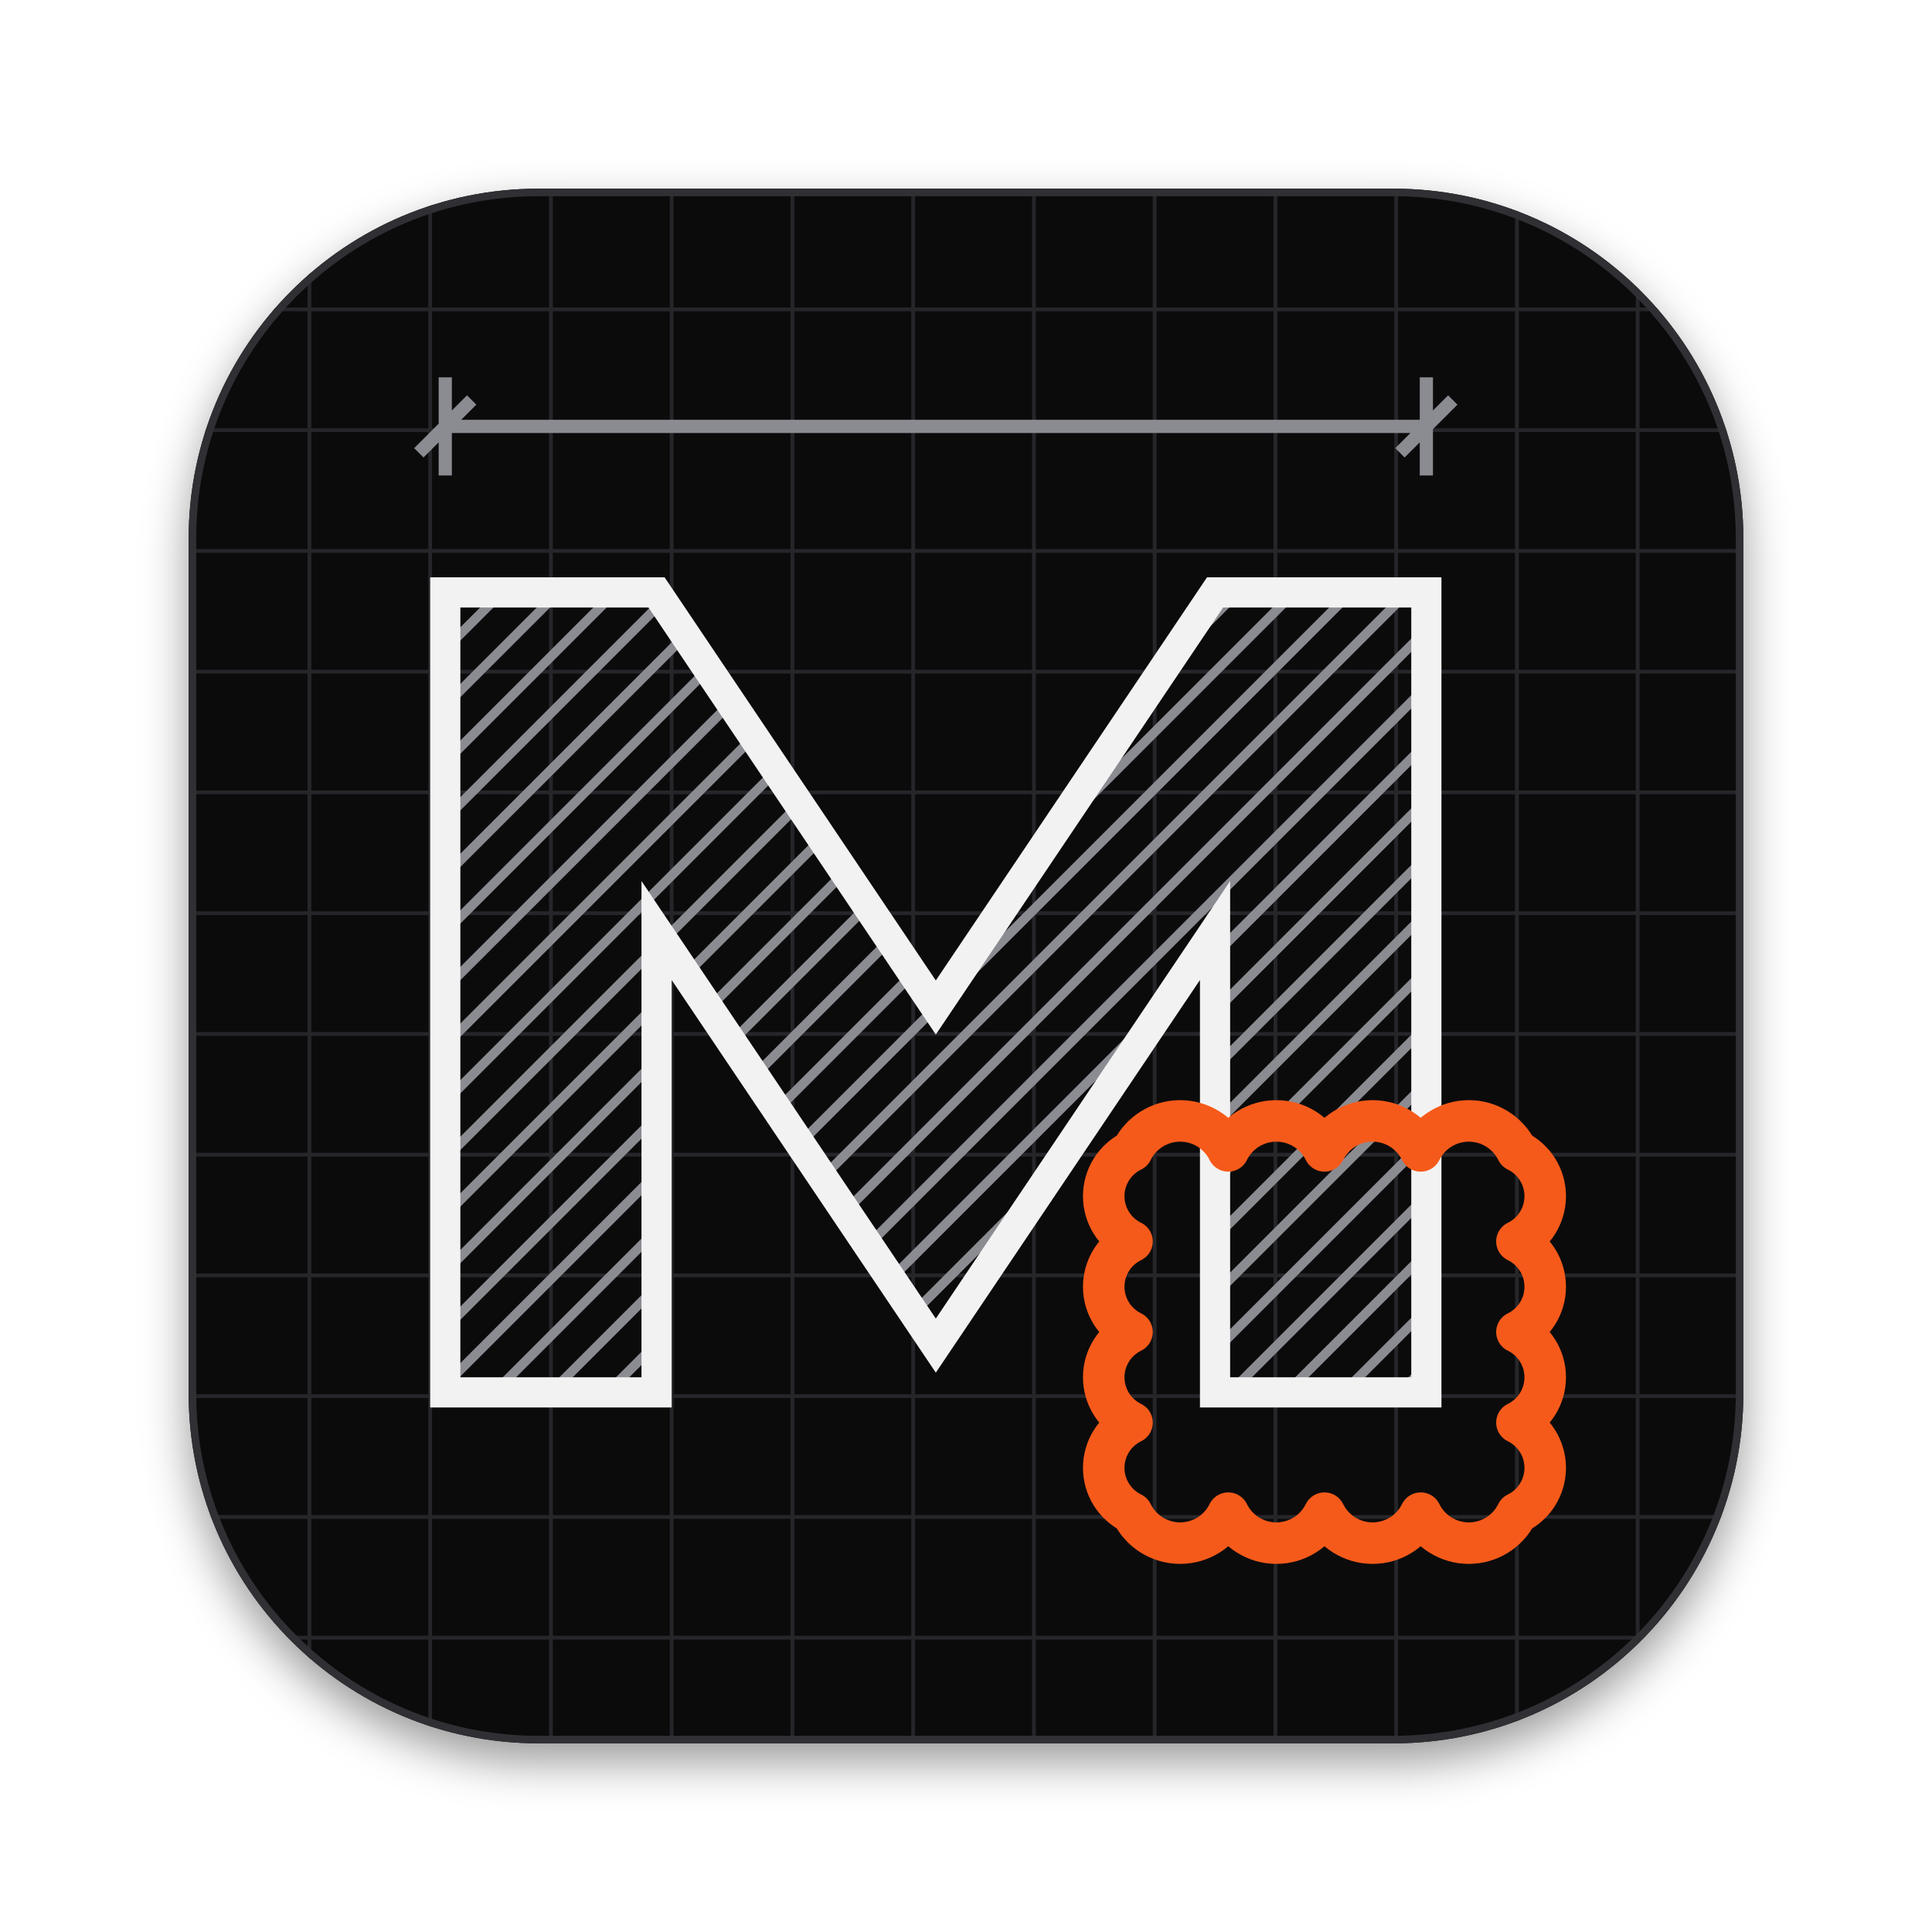
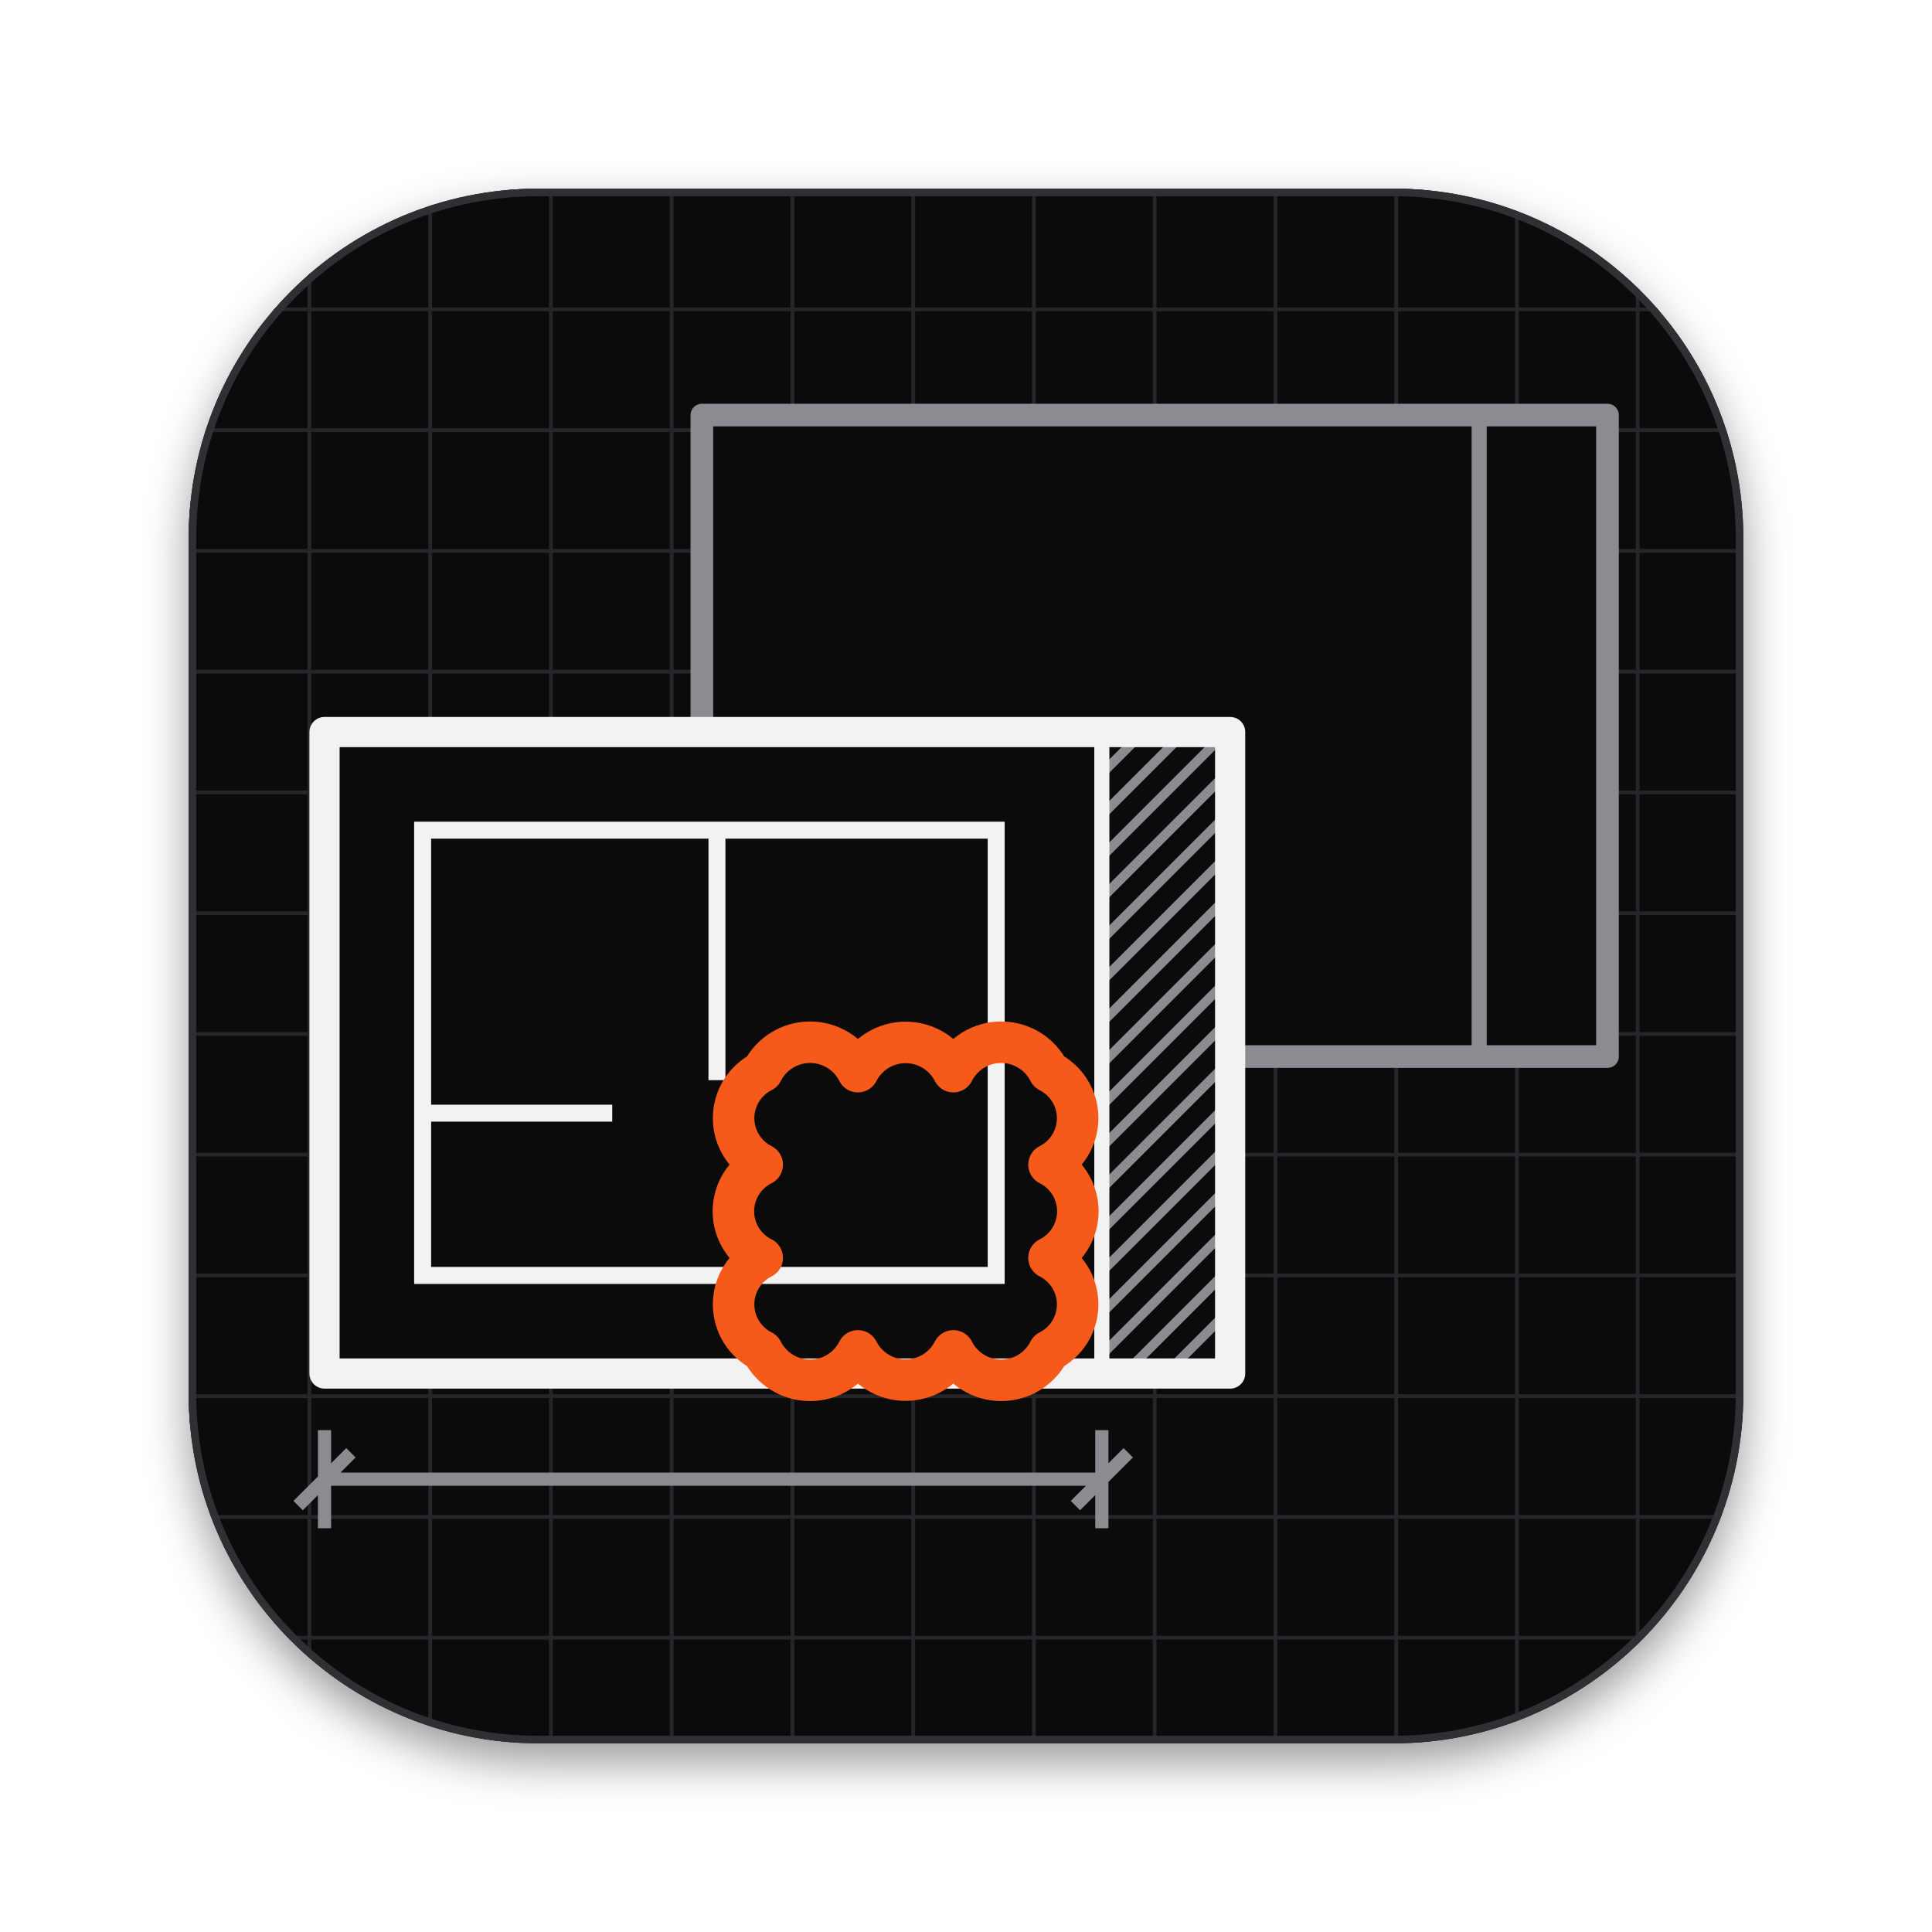
<svg xmlns="http://www.w3.org/2000/svg" viewBox="0 0 1024 1024">
  <defs>
    <filter id="drop" x="-10%" y="-10%" width="120%" height="125%" color-interpolation-filters="sRGB">
      <feGaussianBlur stdDeviation="12" />
      <feOffset dy="10" />
    </filter>
    <clipPath id="tile">
      <path d="M285.4 100H738.6A185.4 185.4 0 0 1 924 285.4V738.6A185.4 185.4 0 0 1 738.6 924H285.4A185.4 185.4 0 0 1 100 738.6V285.4A185.4 185.4 0 0 1 285.4 100Z" />
    </clipPath>
-     <clipPath id="letter">
-       <path d="M236 738L236 314L348 314L496 534L644 314L756 314L756 738L644 738L644 493.2L496 713.2L348 493.2L348 738Z" />
+     <clipPath id="strip">
+       <path d="M584 388H652V728H584Z" />
    </clipPath>
  </defs>
  <path d="M285.4 100H738.6A185.4 185.4 0 0 1 924 285.4V738.6A185.4 185.4 0 0 1 738.6 924H285.4A185.4 185.4 0 0 1 100 738.6V285.4A185.4 185.4 0 0 1 285.4 100Z" fill="#000" fill-opacity="0.4" filter="url(#drop)" />
  <path d="M285.4 100H738.6A185.4 185.4 0 0 1 924 285.4V738.6A185.4 185.4 0 0 1 738.6 924H285.4A185.4 185.4 0 0 1 100 738.6V285.4A185.4 185.4 0 0 1 285.4 100Z" fill="#0B0B0C" />
  <g clip-path="url(#tile)">
-     <g transform="translate(512 512) scale(1) translate(-512 -512)">
-       <path d="M164 100V924M228 100V924M292 100V924M356 100V924M420 100V924M484 100V924M548 100V924M612 100V924M676 100V924M740 100V924M804 100V924M868 100V924M100 164H924M100 228H924M100 292H924M100 356H924M100 420H924M100 484H924M100 548H924M100 612H924M100 676H924M100 740H924M100 804H924M100 868H924" stroke="#26262A" stroke-width="2" />
-       <path d="M-420 820L160 240M-390 820L190 240M-360 820L220 240M-330 820L250 240M-300 820L280 240M-270 820L310 240M-240 820L340 240M-210 820L370 240M-180 820L400 240M-150 820L430 240M-120 820L460 240M-90 820L490 240M-60 820L520 240M-30 820L550 240M0 820L580 240M30 820L610 240M60 820L640 240M90 820L670 240M120 820L700 240M150 820L730 240M180 820L760 240M210 820L790 240M240 820L820 240M270 820L850 240M300 820L880 240M330 820L910 240M360 820L940 240M390 820L970 240M420 820L1000 240M450 820L1030 240M480 820L1060 240M510 820L1090 240M540 820L1120 240M570 820L1150 240M600 820L1180 240M630 820L1210 240M660 820L1240 240M690 820L1270 240M720 820L1300 240M750 820L1330 240M780 820L1360 240M810 820L1390 240M840 820L1420 240M870 820L1450 240M900 820L1480 240M930 820L1510 240M960 820L1540 240M990 820L1570 240M1020 820L1600 240M1050 820L1630 240M1080 820L1660 240" stroke="#8B8B92" stroke-width="5" clip-path="url(#letter)" />
-       <path d="M236 738L236 314L348 314L496 534L644 314L756 314L756 738L644 738L644 493.2L496 713.2L348 493.2L348 738Z" fill="none" stroke="#F2F2F3" stroke-width="16" stroke-miterlimit="8" />
-       <path d="M236 226H756M236 200V252M756 200V252M222 240L250 212M742 240L770 212" fill="none" stroke="#8B8B92" stroke-width="7" />
-       <path d="M600 610A28.4 28.4 0 0 1 651 610A28.4 28.4 0 0 1 702 610A28.4 28.4 0 0 1 753 610A28.4 28.4 0 0 1 804 610A26.7 26.7 0 0 1 804 658A26.7 26.7 0 0 1 804 706A26.7 26.7 0 0 1 804 754A26.7 26.7 0 0 1 804 802A28.4 28.4 0 0 1 753 802A28.4 28.4 0 0 1 702 802A28.4 28.4 0 0 1 651 802A28.4 28.4 0 0 1 600 802A26.7 26.7 0 0 1 600 754A26.7 26.7 0 0 1 600 706A26.7 26.7 0 0 1 600 658A26.7 26.7 0 0 1 600 610Z" fill="none" stroke="#F65A1A" stroke-width="22" stroke-linejoin="round" />
+     <g transform="translate(512 512) scale(1.0) translate(-512 -512)">
+       <path d="M36 0V1024M100 0V1024M164 0V1024M228 0V1024M292 0V1024M356 0V1024M420 0V1024M484 0V1024M548 0V1024M612 0V1024M676 0V1024M740 0V1024M804 0V1024M868 0V1024M932 0V1024M996 0V1024M0 36H1024M0 100H1024M0 164H1024M0 228H1024M0 292H1024M0 356H1024M0 420H1024M0 484H1024M0 548H1024M0 612H1024M0 676H1024M0 740H1024M0 804H1024M0 868H1024M0 932H1024M0 996H1024" stroke="#26262A" stroke-width="2" />
+       <path d="M372 220H852V560H372Z" fill="#0B0B0C" stroke="#8B8B92" stroke-width="12" stroke-linejoin="round" />
+       <path d="M784 220V560" stroke="#8B8B92" stroke-width="8" />
+       <path d="M172 388H652V728H172Z" fill="#0B0B0C" />
+       <path d="M244 728L584 388M266 728L606 388M288 728L628 388M310 728L650 388M332 728L672 388M354 728L694 388M376 728L716 388M398 728L738 388M420 728L760 388M442 728L782 388M464 728L804 388M486 728L826 388M508 728L848 388M530 728L870 388M552 728L892 388M574 728L914 388M596 728L936 388M618 728L958 388M640 728L980 388" stroke="#8B8B92" stroke-width="5" clip-path="url(#strip)" />
+       <path d="M584 388V728" stroke="#F2F2F3" stroke-width="8" />
+       <path d="M224 440H528V676H224Z M380 440V568 M224 590H320" fill="none" stroke="#F2F2F3" stroke-width="9" stroke-linecap="square" />
+       <path d="M172 388H652V728H172Z" fill="none" stroke="#F2F2F3" stroke-width="16" stroke-linejoin="round" />
+       <path d="M172 784H584M172 758V810M584 758V810M158 798L186 770M570 798L598 770" fill="none" stroke="#8B8B92" stroke-width="7" />
+       <path d="M404 568A28.4 28.4 0 0 1 454.7 568A28.4 28.4 0 0 1 505.3 568A28.4 28.4 0 0 1 556.0 568A27.6 27.6 0 0 1 556 617.3A27.6 27.6 0 0 1 556 666.7A27.6 27.6 0 0 1 556 716.0A28.4 28.4 0 0 1 505.3 716A28.4 28.4 0 0 1 454.7 716A28.4 28.4 0 0 1 404.0 716A27.6 27.6 0 0 1 404 666.7A27.6 27.6 0 0 1 404 617.3A27.6 27.6 0 0 1 404 568.0Z" fill="none" stroke="#F65A1A" stroke-width="22" stroke-linejoin="round" />
    </g>
    <path d="M285.4 100H738.6A185.4 185.4 0 0 1 924 285.4V738.6A185.4 185.4 0 0 1 738.6 924H285.4A185.4 185.4 0 0 1 100 738.6V285.4A185.4 185.4 0 0 1 285.4 100Z" fill="none" stroke="#2F2F34" stroke-width="8" />
  </g>
</svg>
